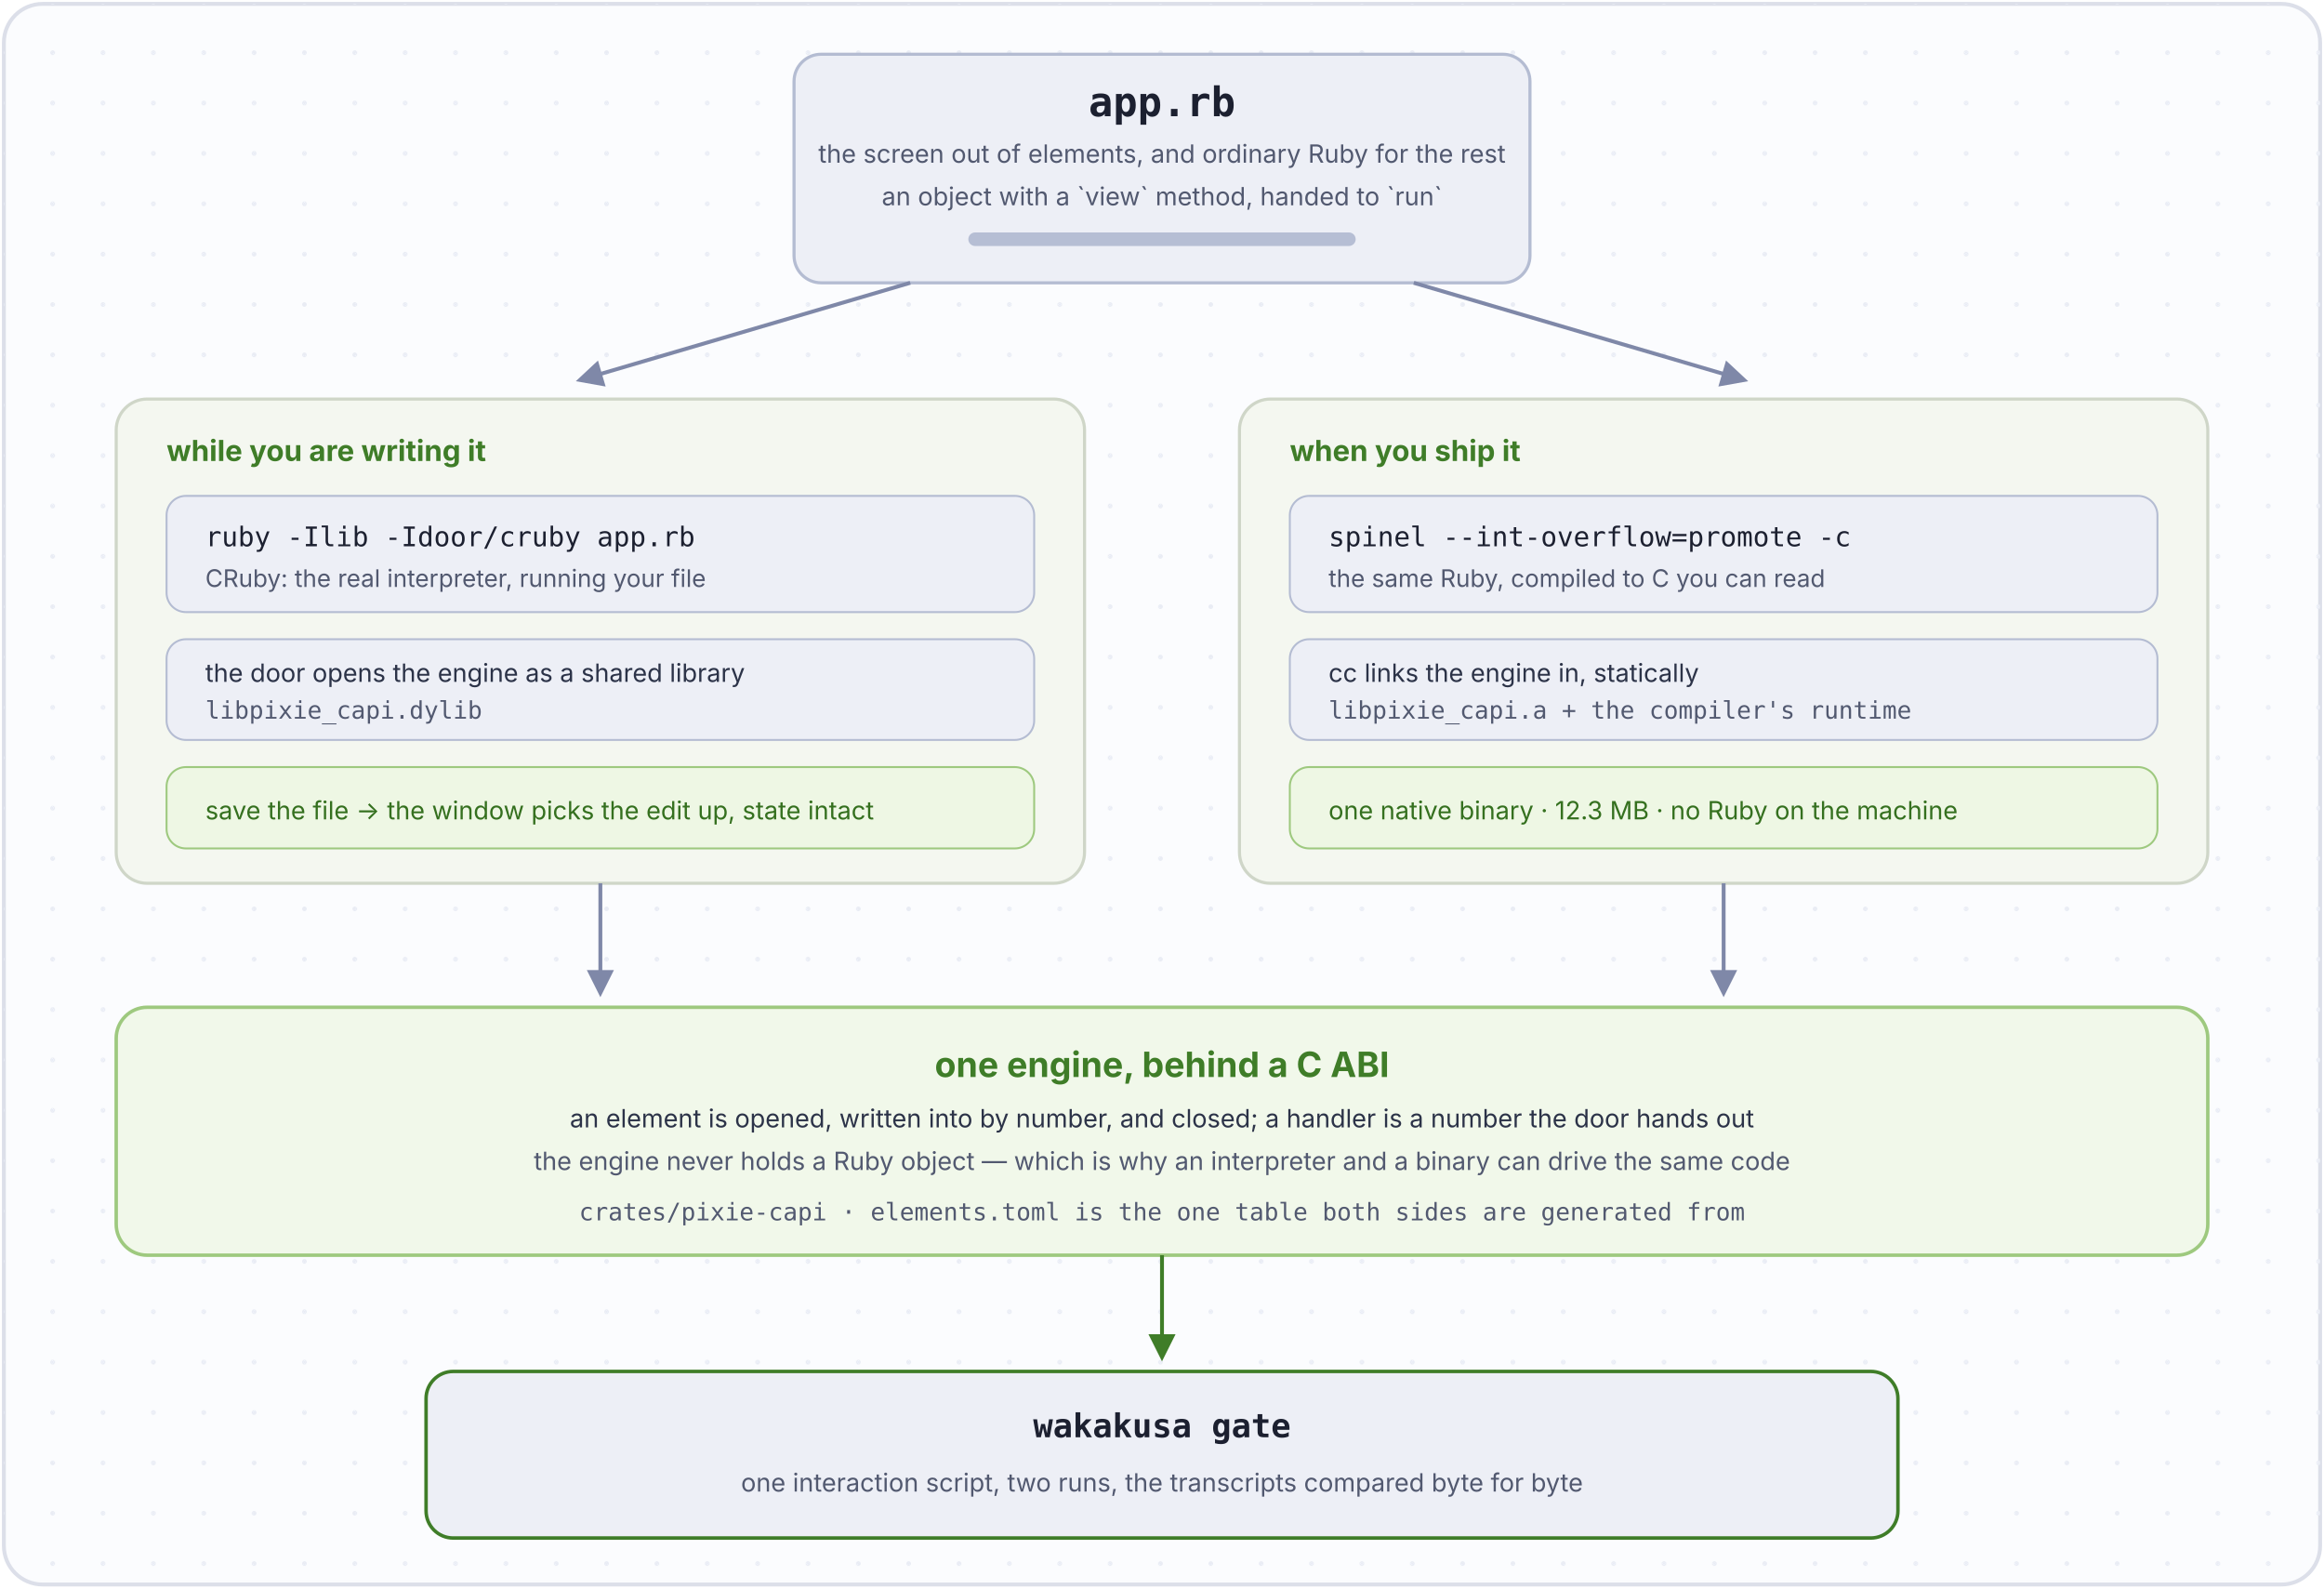
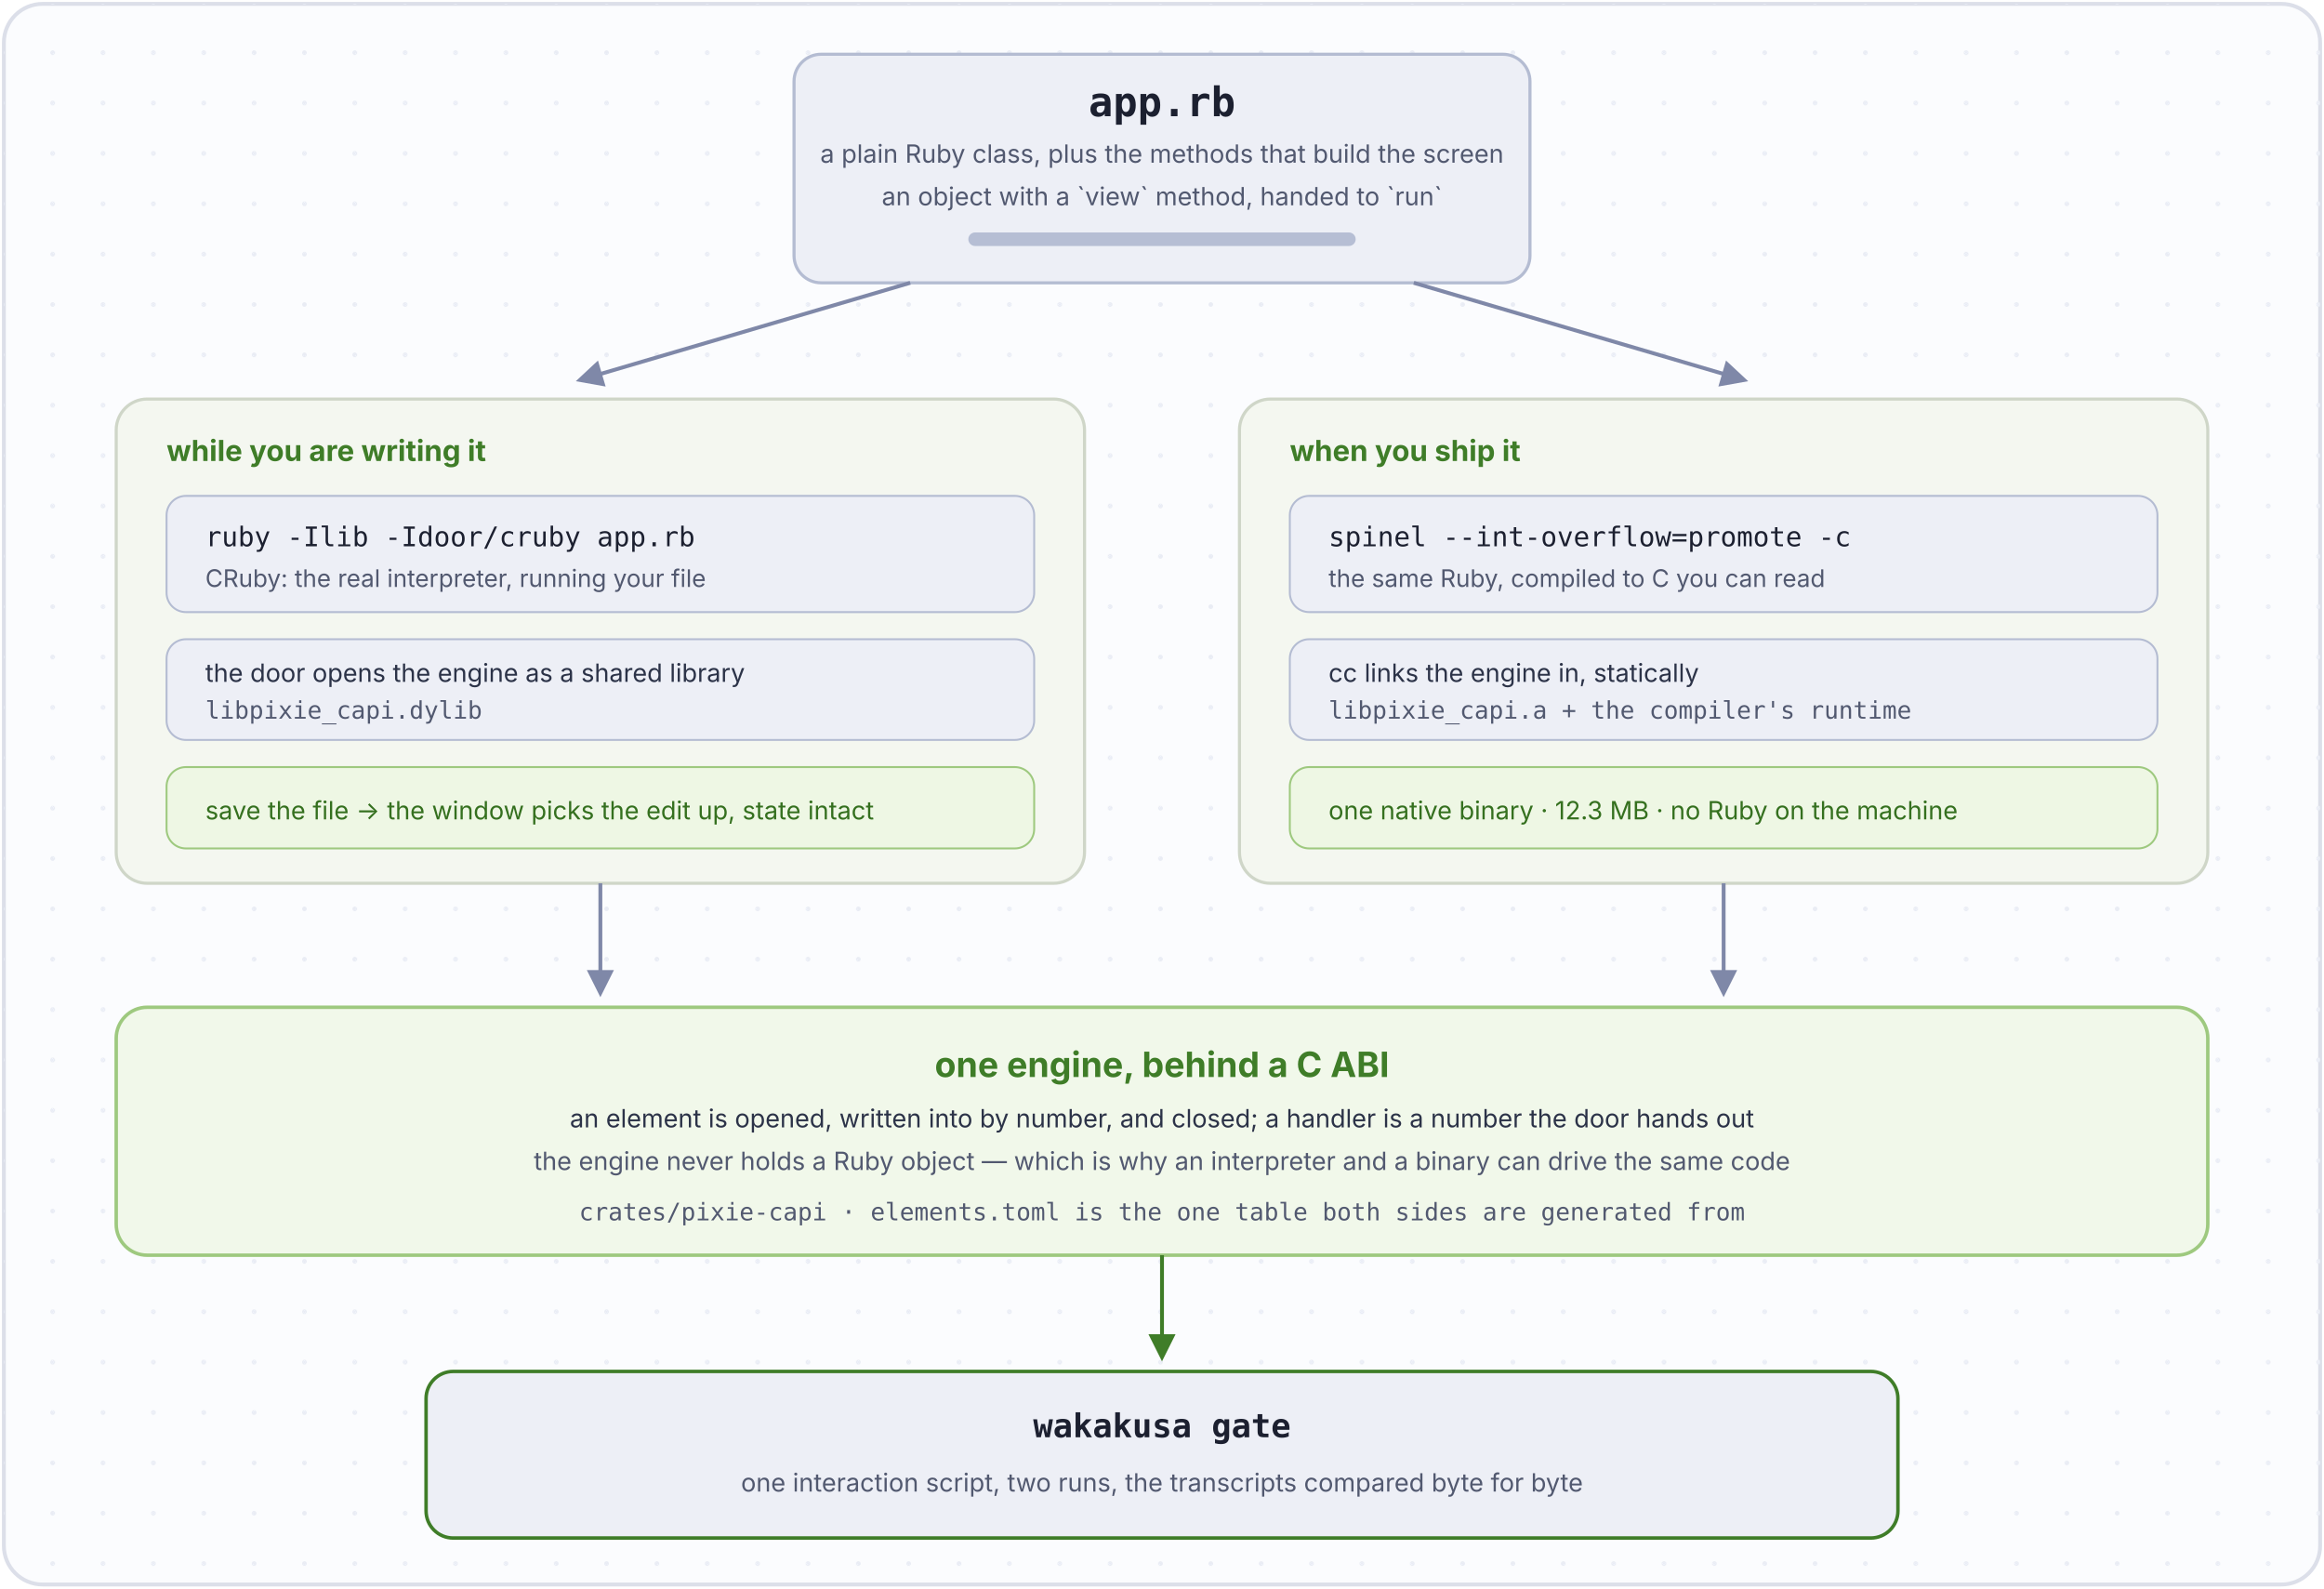
<svg xmlns="http://www.w3.org/2000/svg" viewBox="0 0 1200 820" font-family="'Hiragino Sans','Noto Sans JP',system-ui,-apple-system,sans-serif">
  <defs>
    <marker id="ar" viewBox="0 0 10 10" refX="8" refY="5" markerWidth="7" markerHeight="7" orient="auto-start-reverse">
      <path d="M0 0 L10 5 L0 10 z" fill="#7f88a8" />
    </marker>
    <marker id="arG" viewBox="0 0 10 10" refX="8" refY="5" markerWidth="7" markerHeight="7" orient="auto-start-reverse">
      <path d="M0 0 L10 5 L0 10 z" fill="#3f7d28" />
    </marker>
    <pattern id="dots" width="26" height="26" patternUnits="userSpaceOnUse">
      <circle cx="1.2" cy="1.2" r="1.2" fill="#e9ecf4" />
    </pattern>
  </defs>
  <rect x="2" y="2" width="1196" height="816" rx="20" fill="#fbfcfe" stroke="#dcdfe9" stroke-width="2" />
  <rect x="2" y="2" width="1196" height="816" rx="20" fill="url(#dots)" />
  <rect x="410" y="28" width="380" height="118" rx="14" fill="#edeff6" stroke="#b4bcd2" stroke-width="1.6" />
  <text x="600" y="60" text-anchor="middle" font-size="21" font-weight="700" fill="#1c2030" font-family="ui-monospace,'SF Mono',Menlo,monospace">app.rb</text>
-   <text x="600" y="84" text-anchor="middle" font-size="13" fill="#525970">the screen out of elements, and ordinary Ruby for the rest</text>
+   <text x="600" y="84" text-anchor="middle" font-size="13" fill="#525970">a plain Ruby class, plus the methods that build the screen</text>
  <text x="600" y="106" text-anchor="middle" font-size="13" fill="#525970">an object with a `view` method, handed to `run`</text>
  <rect x="500" y="120" width="200" height="7" rx="3.5" fill="#b6bed4" />
  <path d="M470 146 L300 196" stroke="#7f88a8" stroke-width="2" fill="none" marker-end="url(#ar)" />
  <path d="M730 146 L900 196" stroke="#7f88a8" stroke-width="2" fill="none" marker-end="url(#ar)" />
  <rect x="60" y="206" width="500" height="250" rx="16" fill="#f4f7f0" stroke="#cfd6c8" stroke-width="1.6" />
  <text x="86" y="238" font-size="15" font-weight="700" fill="#3f7d28">while you are writing it</text>
  <rect x="86" y="256" width="448" height="60" rx="10" fill="#edeff6" stroke="#b4bcd2" />
  <text x="106" y="282" font-size="14" fill="#1c2030" font-family="ui-monospace,'SF Mono',Menlo,monospace">ruby -Ilib -Idoor/cruby app.rb</text>
  <text x="106" y="303" font-size="12.5" fill="#525970">CRuby: the real interpreter, running your file</text>
  <rect x="86" y="330" width="448" height="52" rx="10" fill="#edeff6" stroke="#b4bcd2" />
  <text x="106" y="352" font-size="13" fill="#2c3348">the door opens the engine as a shared library</text>
  <text x="106" y="371" font-size="12.5" fill="#525970" font-family="ui-monospace,'SF Mono',Menlo,monospace">libpixie_capi.dylib</text>
  <rect x="86" y="396" width="448" height="42" rx="10" fill="#eef7e4" stroke="#9ec97f" />
  <text x="106" y="423" font-size="13" fill="#35701f">save the file → the window picks the edit up, state intact</text>
  <rect x="640" y="206" width="500" height="250" rx="16" fill="#f4f7f0" stroke="#cfd6c8" stroke-width="1.6" />
  <text x="666" y="238" font-size="15" font-weight="700" fill="#3f7d28">when you ship it</text>
  <rect x="666" y="256" width="448" height="60" rx="10" fill="#edeff6" stroke="#b4bcd2" />
  <text x="686" y="282" font-size="14" fill="#1c2030" font-family="ui-monospace,'SF Mono',Menlo,monospace">spinel --int-overflow=promote -c</text>
  <text x="686" y="303" font-size="12.5" fill="#525970">the same Ruby, compiled to C you can read</text>
  <rect x="666" y="330" width="448" height="52" rx="10" fill="#edeff6" stroke="#b4bcd2" />
  <text x="686" y="352" font-size="13" fill="#2c3348">cc links the engine in, statically</text>
  <text x="686" y="371" font-size="12.5" fill="#525970" font-family="ui-monospace,'SF Mono',Menlo,monospace">libpixie_capi.a + the compiler's runtime</text>
  <rect x="666" y="396" width="448" height="42" rx="10" fill="#eef7e4" stroke="#9ec97f" />
  <text x="686" y="423" font-size="13" fill="#35701f">one native binary · 12.3 MB · no Ruby on the machine</text>
  <path d="M310 456 L310 512" stroke="#7f88a8" stroke-width="2" fill="none" marker-end="url(#ar)" />
  <path d="M890 456 L890 512" stroke="#7f88a8" stroke-width="2" fill="none" marker-end="url(#ar)" />
  <rect x="60" y="520" width="1080" height="128" rx="16" fill="#f1f8ea" stroke="#9ec97f" stroke-width="1.8" />
  <text x="600" y="556" text-anchor="middle" font-size="18" font-weight="700" fill="#3f7d28">one engine, behind a C ABI</text>
  <text x="600" y="582" text-anchor="middle" font-size="13" fill="#2c3348">an element is opened, written into by number, and closed; a handler is a number the door hands out</text>
  <text x="600" y="604" text-anchor="middle" font-size="13" fill="#525970">the engine never holds a Ruby object — which is why an interpreter and a binary can drive the same code</text>
  <text x="600" y="630" text-anchor="middle" font-size="12.5" fill="#525970" font-family="ui-monospace,'SF Mono',Menlo,monospace">crates/pixie-capi · elements.toml is the one table both sides are generated from</text>
  <path d="M600 648 L600 700" stroke="#3f7d28" stroke-width="2" fill="none" marker-end="url(#arG)" />
  <rect x="220" y="708" width="760" height="86" rx="14" fill="#edeff6" stroke="#3f7d28" stroke-width="1.8" />
  <text x="600" y="742" text-anchor="middle" font-size="17" font-weight="700" fill="#1c2030" font-family="ui-monospace,'SF Mono',Menlo,monospace">wakakusa gate</text>
  <text x="600" y="770" text-anchor="middle" font-size="13" fill="#525970">one interaction script, two runs, the transcripts compared byte for byte</text>
</svg>
